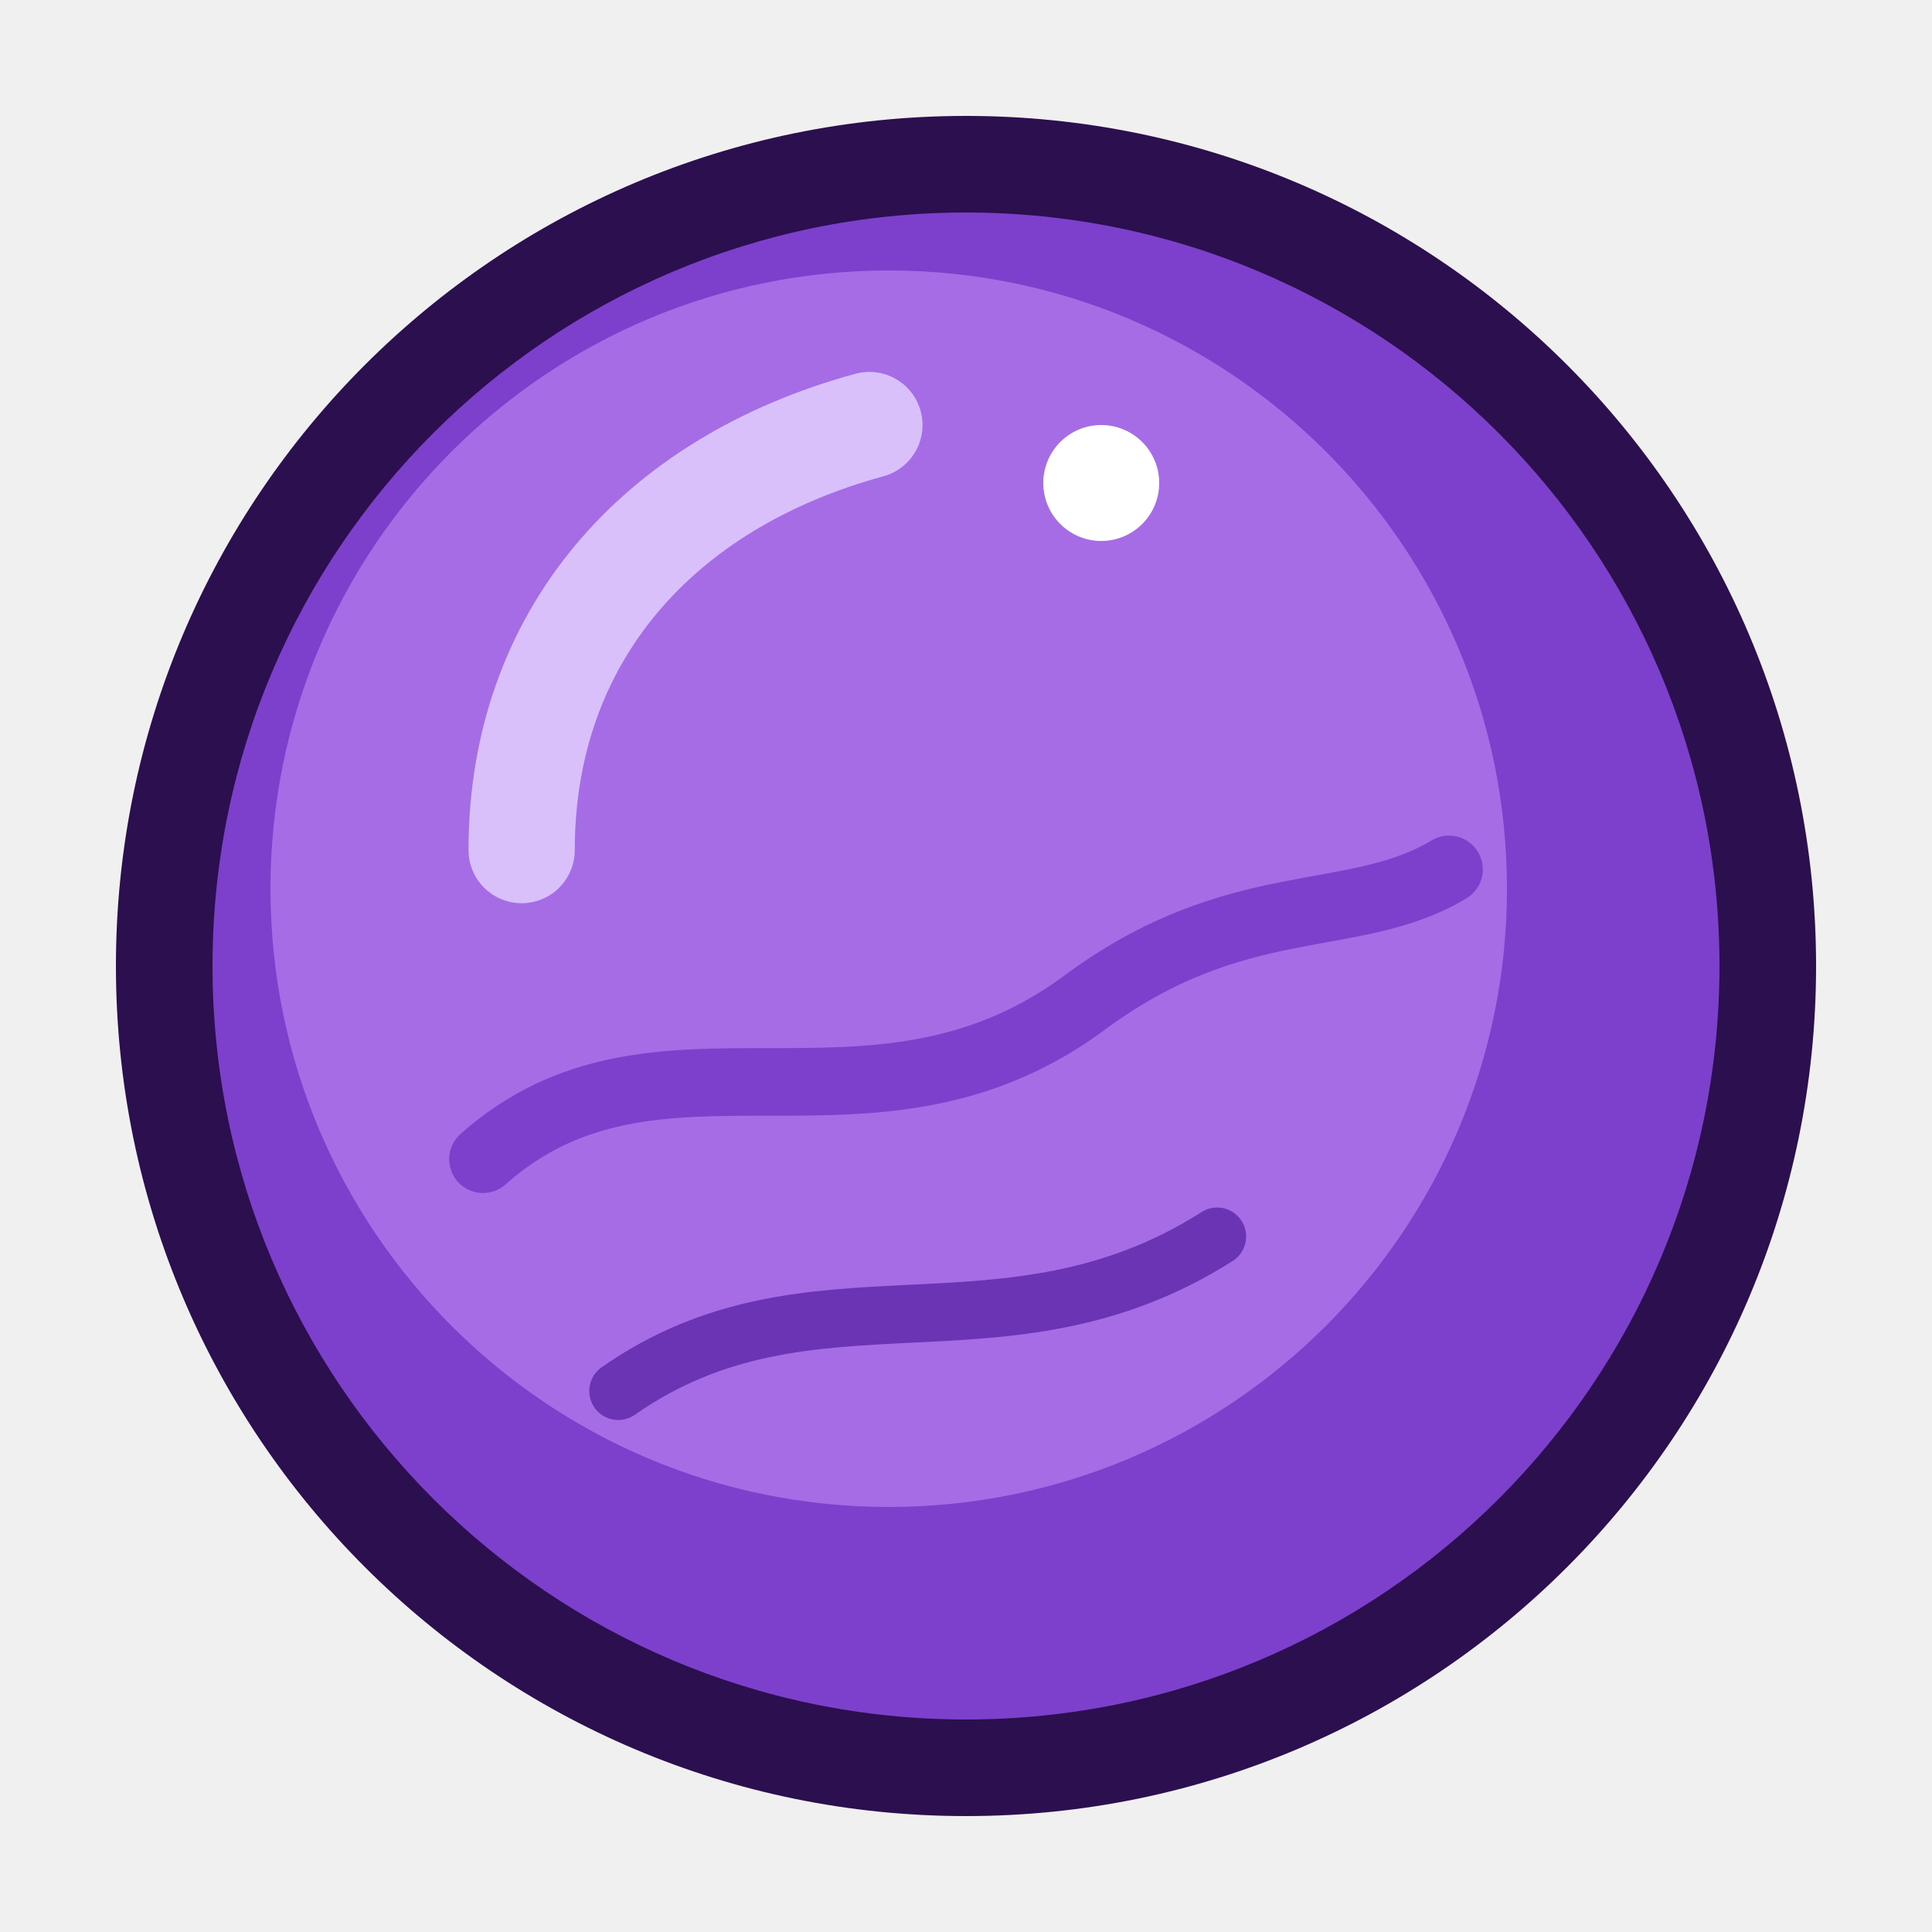
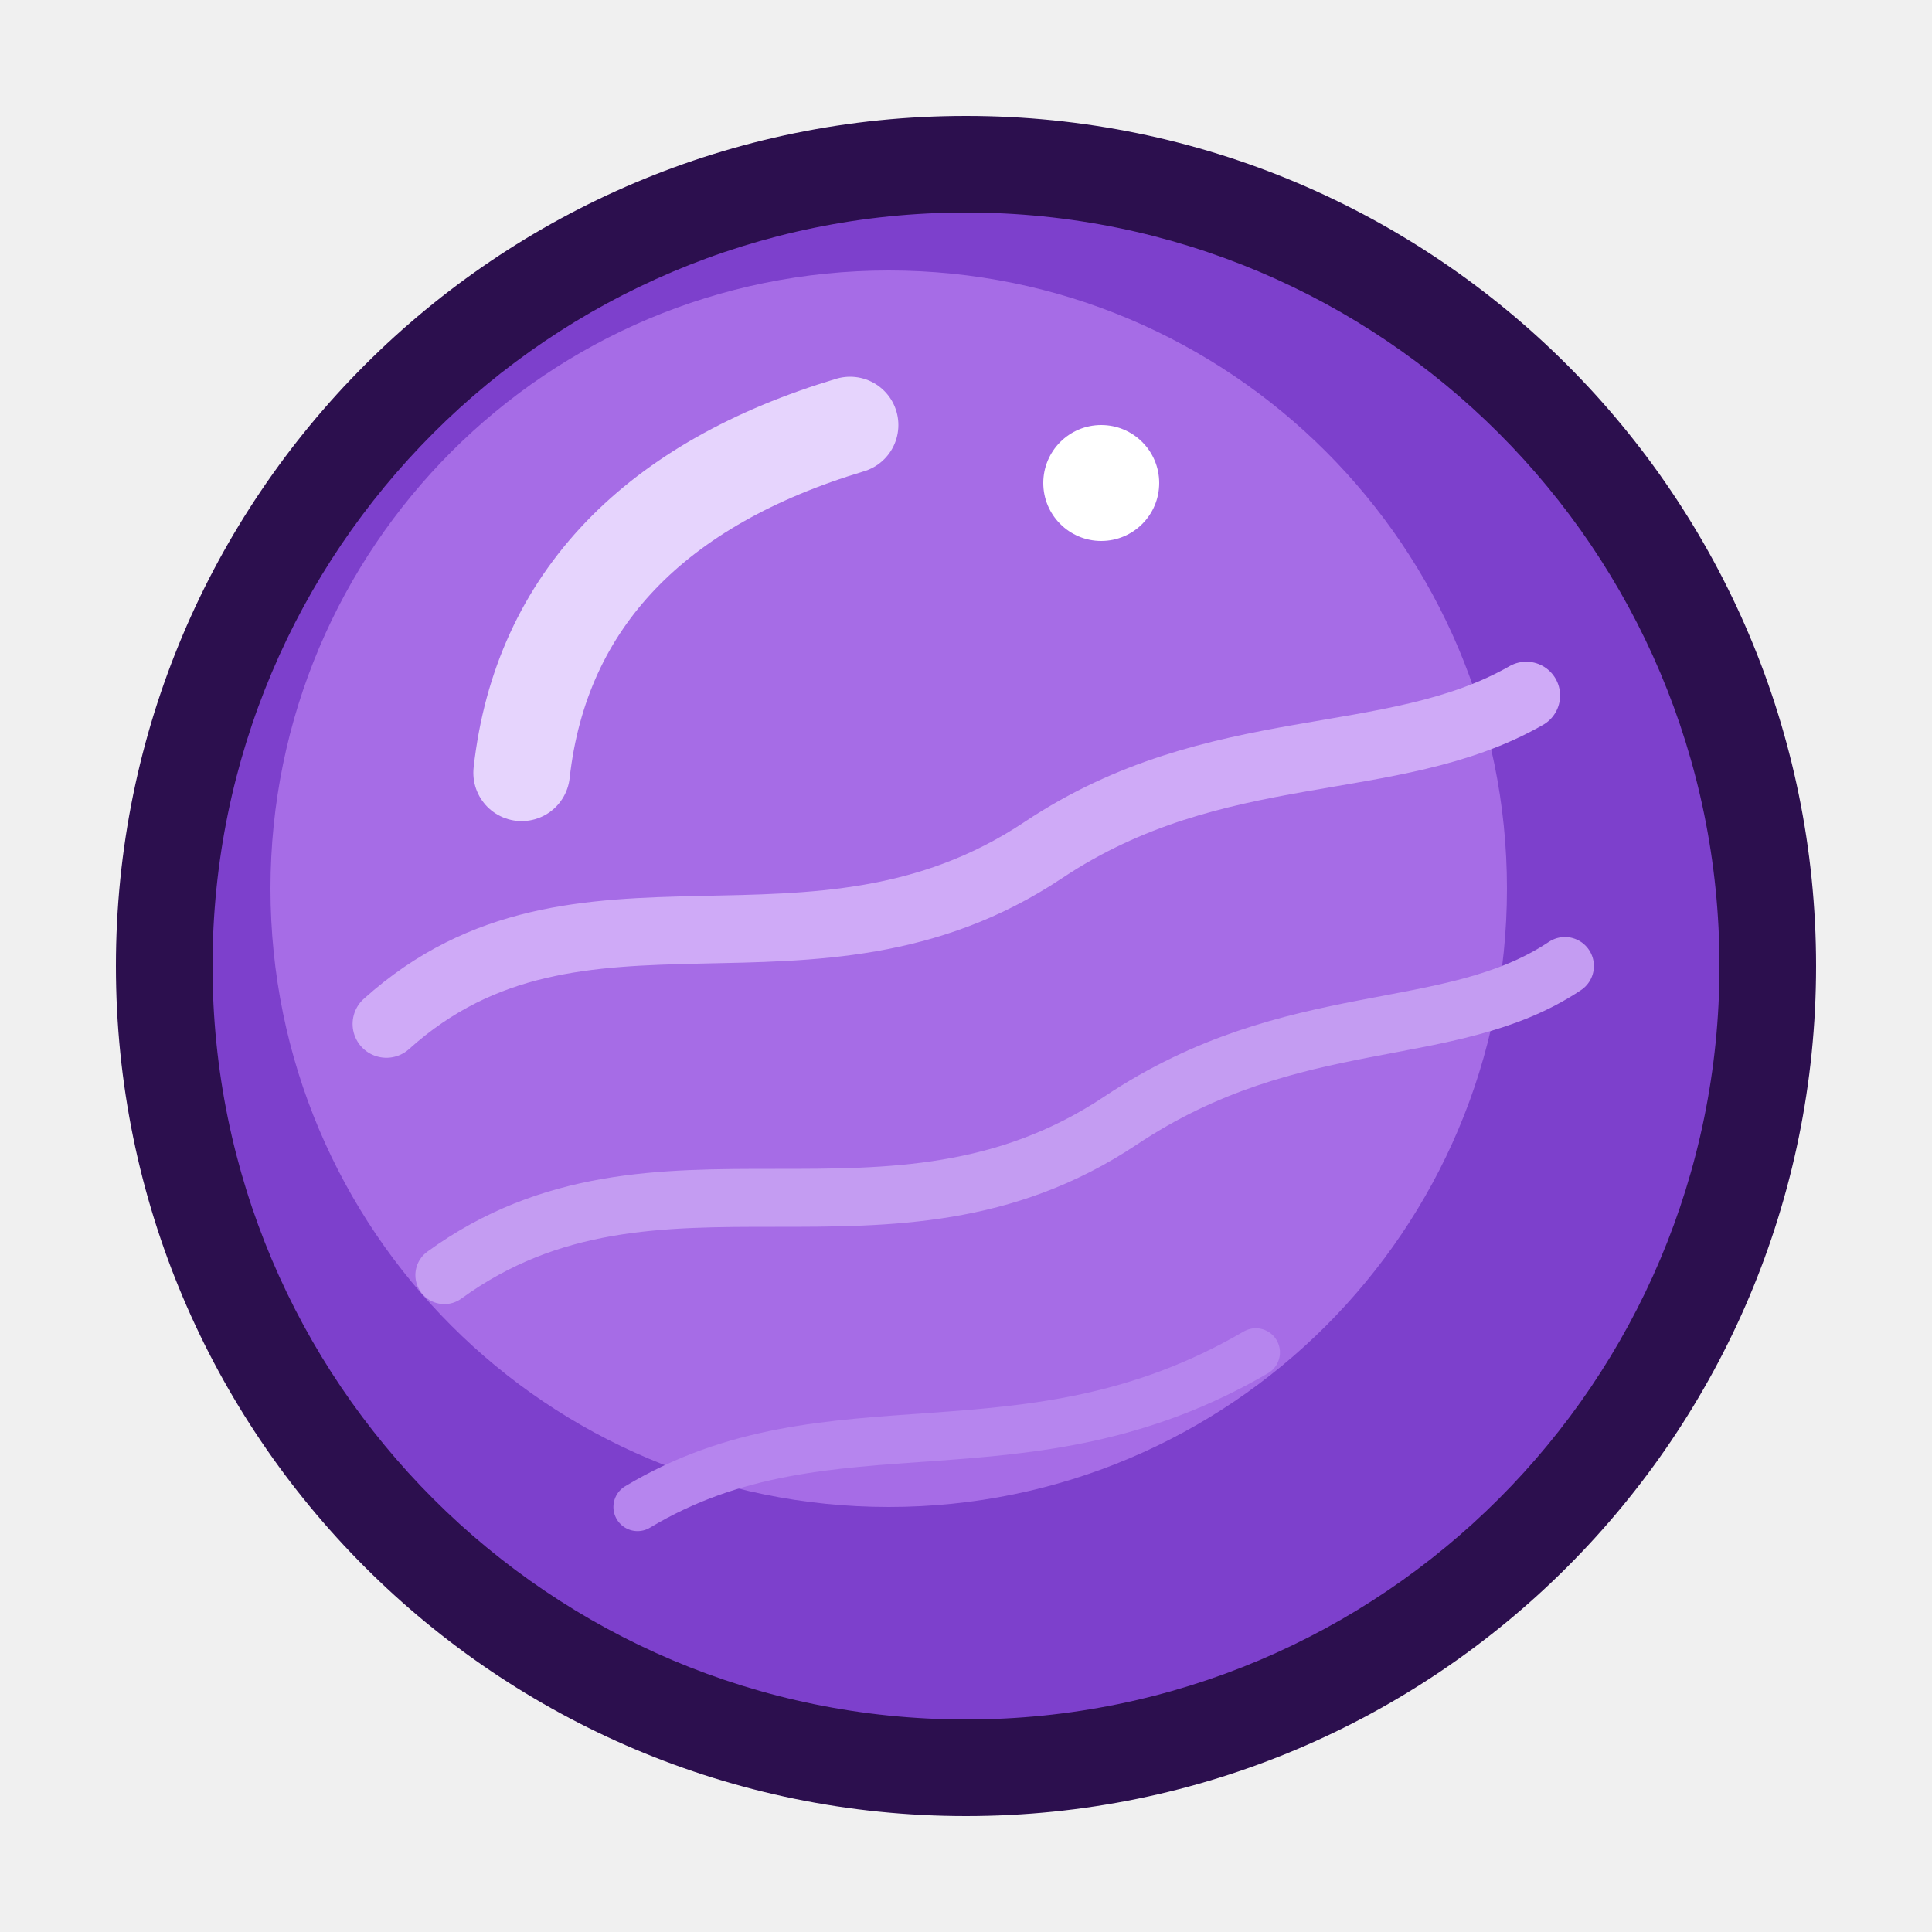
<svg xmlns="http://www.w3.org/2000/svg" viewBox="0 0 200 200" width="200" height="200">
  <circle cx="100" cy="100" r="88" fill="#2c0f4e" />
  <circle cx="100" cy="100" r="78" fill="#7d40cc" />
  <circle cx="92" cy="92" r="64" fill="#a66ce6" />
-   <path d="M50,120 C68,104 90,120 112,104 C128,92 140,96 150,90" stroke="#7d40cc" stroke-width="7" fill="none" stroke-linecap="round" />
-   <path d="M64,144 C84,130 104,142 126,128" stroke="#6a34b4" stroke-width="6" fill="none" stroke-linecap="round" />
-   <path d="M54,88 C54,66 68,50 90,44" stroke="#d9c0fb" stroke-width="11" fill="none" stroke-linecap="round" />
+   <path d="M40,106 C60,88 84,104 108,88 C126,76 144,80 158,72" stroke="#cfaaf7" stroke-width="7" fill="none" stroke-linecap="round" />
+   <path d="M46,132 C68,116 92,132 116,116 C134,104 150,108 162,100" stroke="#c49cf2" stroke-width="6" fill="none" stroke-linecap="round" />
+   <path d="M66,156 C86,144 106,154 130,140" stroke="#b685ee" stroke-width="5" fill="none" stroke-linecap="round" />
+   <path d="M54,80 C56,62 68,50 88,44" stroke="#e6d4fd" stroke-width="10" fill="none" stroke-linecap="round" />
  <circle cx="114" cy="50" r="6" fill="#ffffff" />
</svg>
